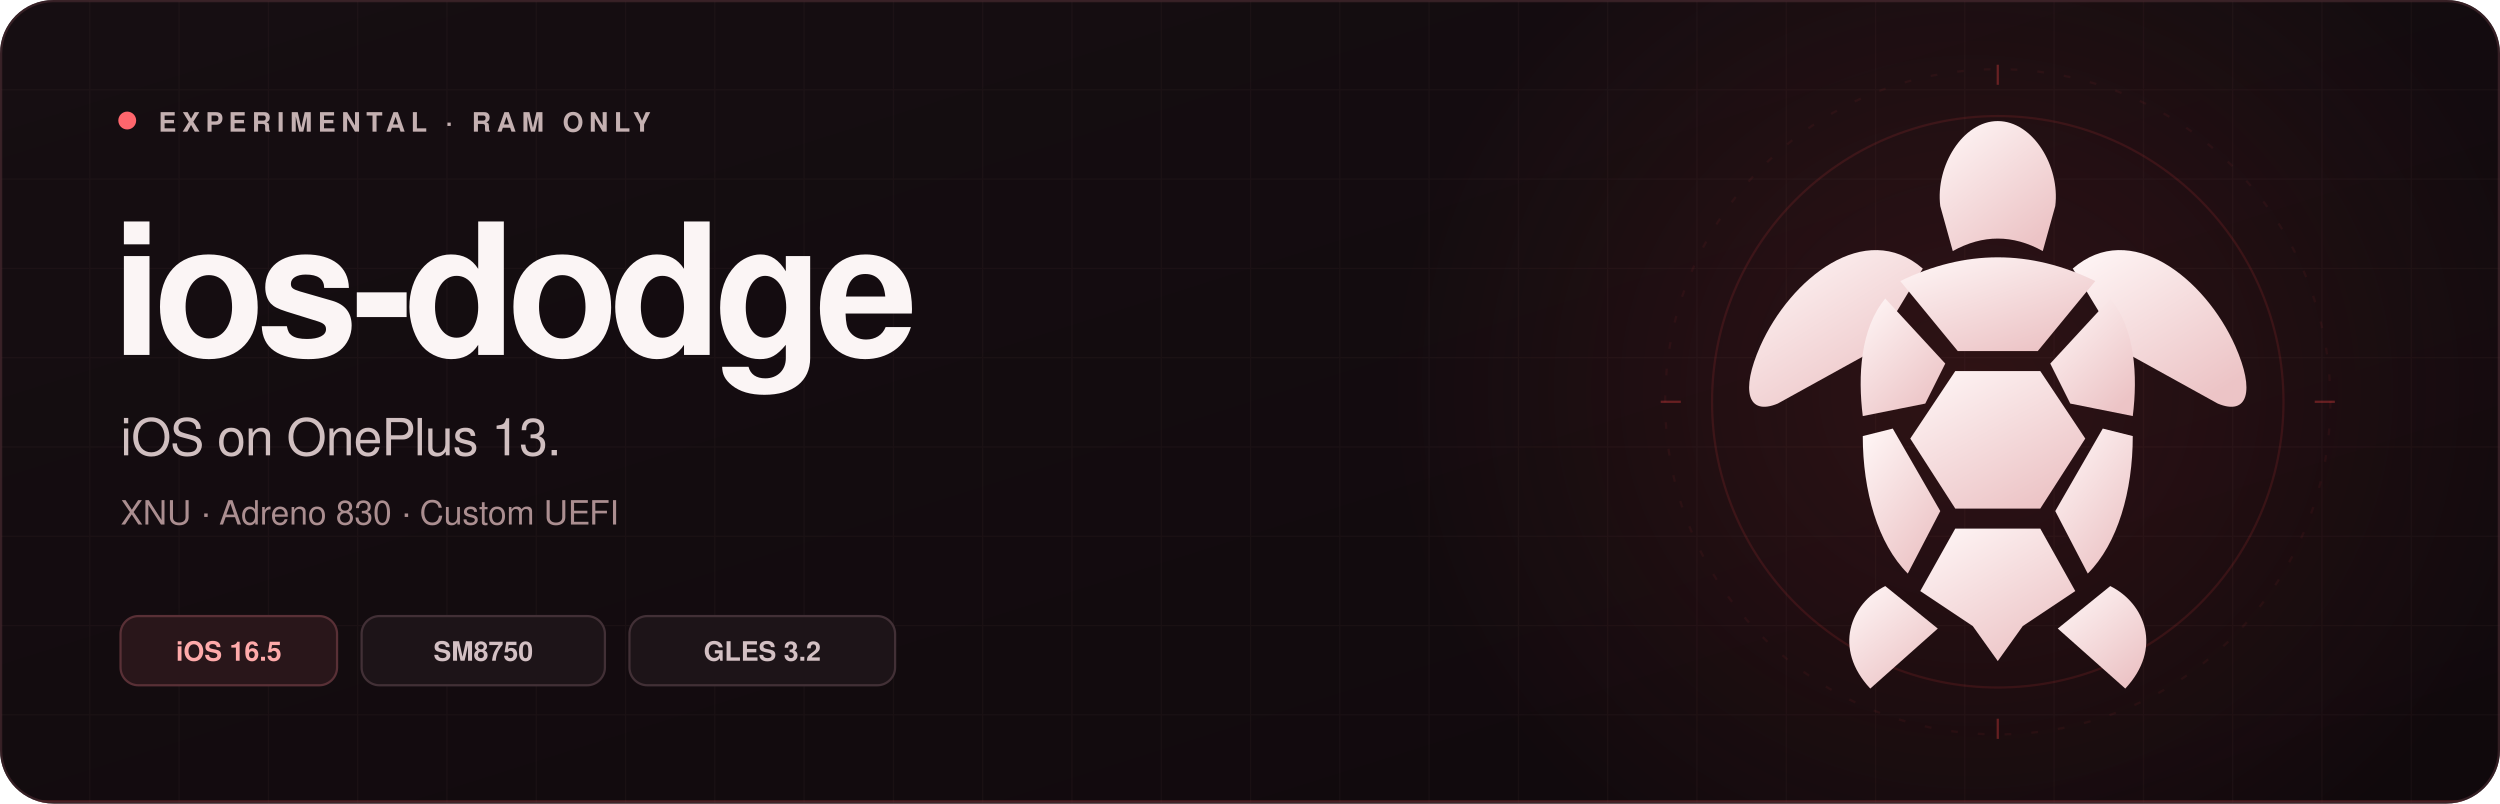
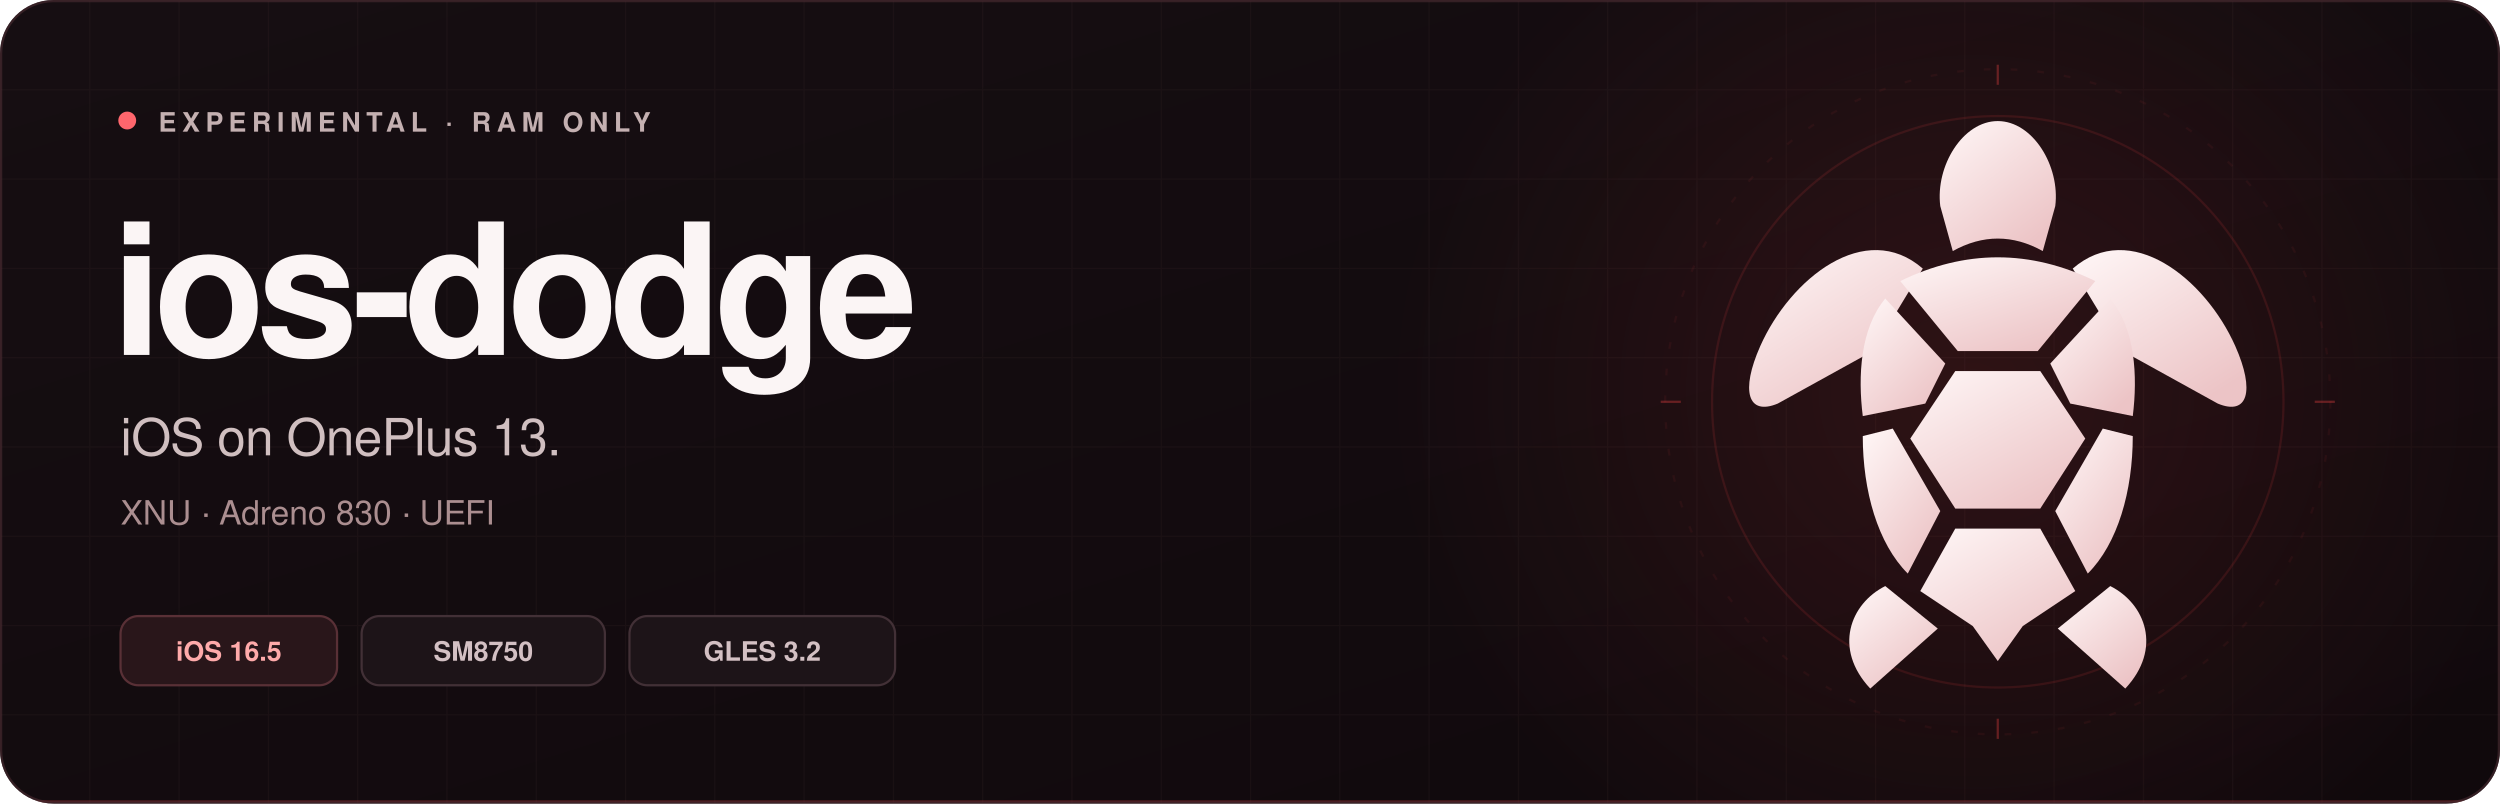
<svg xmlns="http://www.w3.org/2000/svg" width="1120" height="360" viewBox="0 0 1120 360" role="img" aria-labelledby="title desc">
  <defs>
    <linearGradient id="background" x2="1" y2="1">
      <stop stop-color="#160e12" />
      <stop offset="1" stop-color="#10090c" />
    </linearGradient>
    <radialGradient id="halo">
      <stop stop-color="#ef4444" stop-opacity=".13" />
      <stop offset="1" stop-color="#ef4444" stop-opacity="0" />
    </radialGradient>
    <linearGradient id="shell" x2=".7" y2="1">
      <stop stop-color="#fff7f7" />
      <stop offset="1" stop-color="#ecc4c6" />
    </linearGradient>
    <pattern id="grid" width="40" height="40" patternUnits="userSpaceOnUse">
      <path d="M40 0H0V40" fill="none" stroke="#c99194" stroke-opacity=".045" />
    </pattern>
    <clipPath id="bounds">
      <rect width="1120" height="360" rx="24" />
    </clipPath>
  </defs>
  <g clip-path="url(#bounds)">
    <rect width="1120" height="360" fill="url(#background)" />
    <rect width="1120" height="360" fill="url(#grid)" />
    <ellipse cx="884" cy="175" rx="260" ry="250" fill="url(#halo)" />
    <path d="M0 359H1120" stroke="#ef4444" stroke-opacity=".25" />
    <g fill="none" stroke="#ef4444">
      <circle cx="895" cy="180" r="128" stroke-opacity=".13" />
      <circle cx="895" cy="180" r="149" stroke-opacity=".065" stroke-dasharray="3 9" />
      <path d="M744 180h9m284 0h9M895 29v9m0 284v9" stroke-opacity=".35" />
    </g>
    <g font-family="-apple-system, BlinkMacSystemFont, 'Segoe UI', Helvetica, Arial, sans-serif">
      <circle cx="57" cy="54" r="4" fill="#ff666d" />
      <text x="71" y="59" font-size="12" font-weight="600" letter-spacing="2.5" fill="#c4b0b1">EXPERIMENTAL · RAM ONLY</text>
      <text x="50" y="159" font-size="82" font-weight="750" letter-spacing="-4" fill="#fbf5f5">ios-dodge</text>
      <text x="54" y="204" font-size="23" letter-spacing="-.3" fill="#d0bfc0">iOS on OnePlus 13.</text>
-       <text x="54" y="235" font-size="15" fill="#ab8e90">XNU · Adreno 830 · Custom UEFI</text>
+       <text x="54" y="235" font-size="15" fill="#ab8e90">XNU · Adreno 830 · UEFI</text>
      <g transform="translate(54 276)" font-size="12" font-weight="600">
        <rect width="97" height="31" rx="8" fill="#29161a" stroke="#593036" />
        <text x="48.5" y="20" text-anchor="middle" fill="#ffaaaa">iOS 16.5</text>
        <rect x="108" width="109" height="31" rx="8" fill="#1d1418" stroke="#423036" />
        <text x="162.5" y="20" text-anchor="middle" fill="#d3c0c3">SM8750</text>
        <rect x="228" width="119" height="31" rx="8" fill="#1d1418" stroke="#423036" />
        <text x="287.5" y="20" text-anchor="middle" fill="#d3c0c3">GLES 3.2</text>
      </g>
    </g>
    <g transform="translate(783 52) scale(1.12)" fill="url(#shell)">
      <path d="M100 2C86 2 75 20 77 36L82 54Q100 44 118 54L123 36C125 20 114 2 100 2Z" />
      <path d="M70 61C47 41 17 65 5 92C-3 110 0 120 12 115L50 94Z" />
      <path d="M130 61C153 41 183 65 195 92C203 110 200 120 188 115L150 94Z" />
      <path d="M61 66Q100 47 139 66L116 94H84Z" />
      <path d="M55 73C45 85 44 104 46 120L71 115L79 99Z" />
      <path d="M145 73C155 85 156 104 154 120L129 115L121 99Z" />
      <path d="M83 102H117L135 129L117 157H83L65 129Z" />
      <path d="M46 128L58 125L77 158L64 183C52 171 46 150 46 128Z" />
      <path d="M154 128L142 125L123 158L136 183C148 171 154 150 154 128Z" />
      <path d="M83 165H117L131 190L110 204L100 218L90 204L69 190Z" />
      <path d="M55 188L76 205L49 229C34 213 41 195 55 188Z" />
      <path d="M145 188L124 205L151 229C166 213 159 195 145 188Z" />
    </g>
    <rect x=".5" y=".5" width="1119" height="359" rx="23.5" fill="none" stroke="#4c2c33" stroke-opacity=".6" />
  </g>
</svg>
